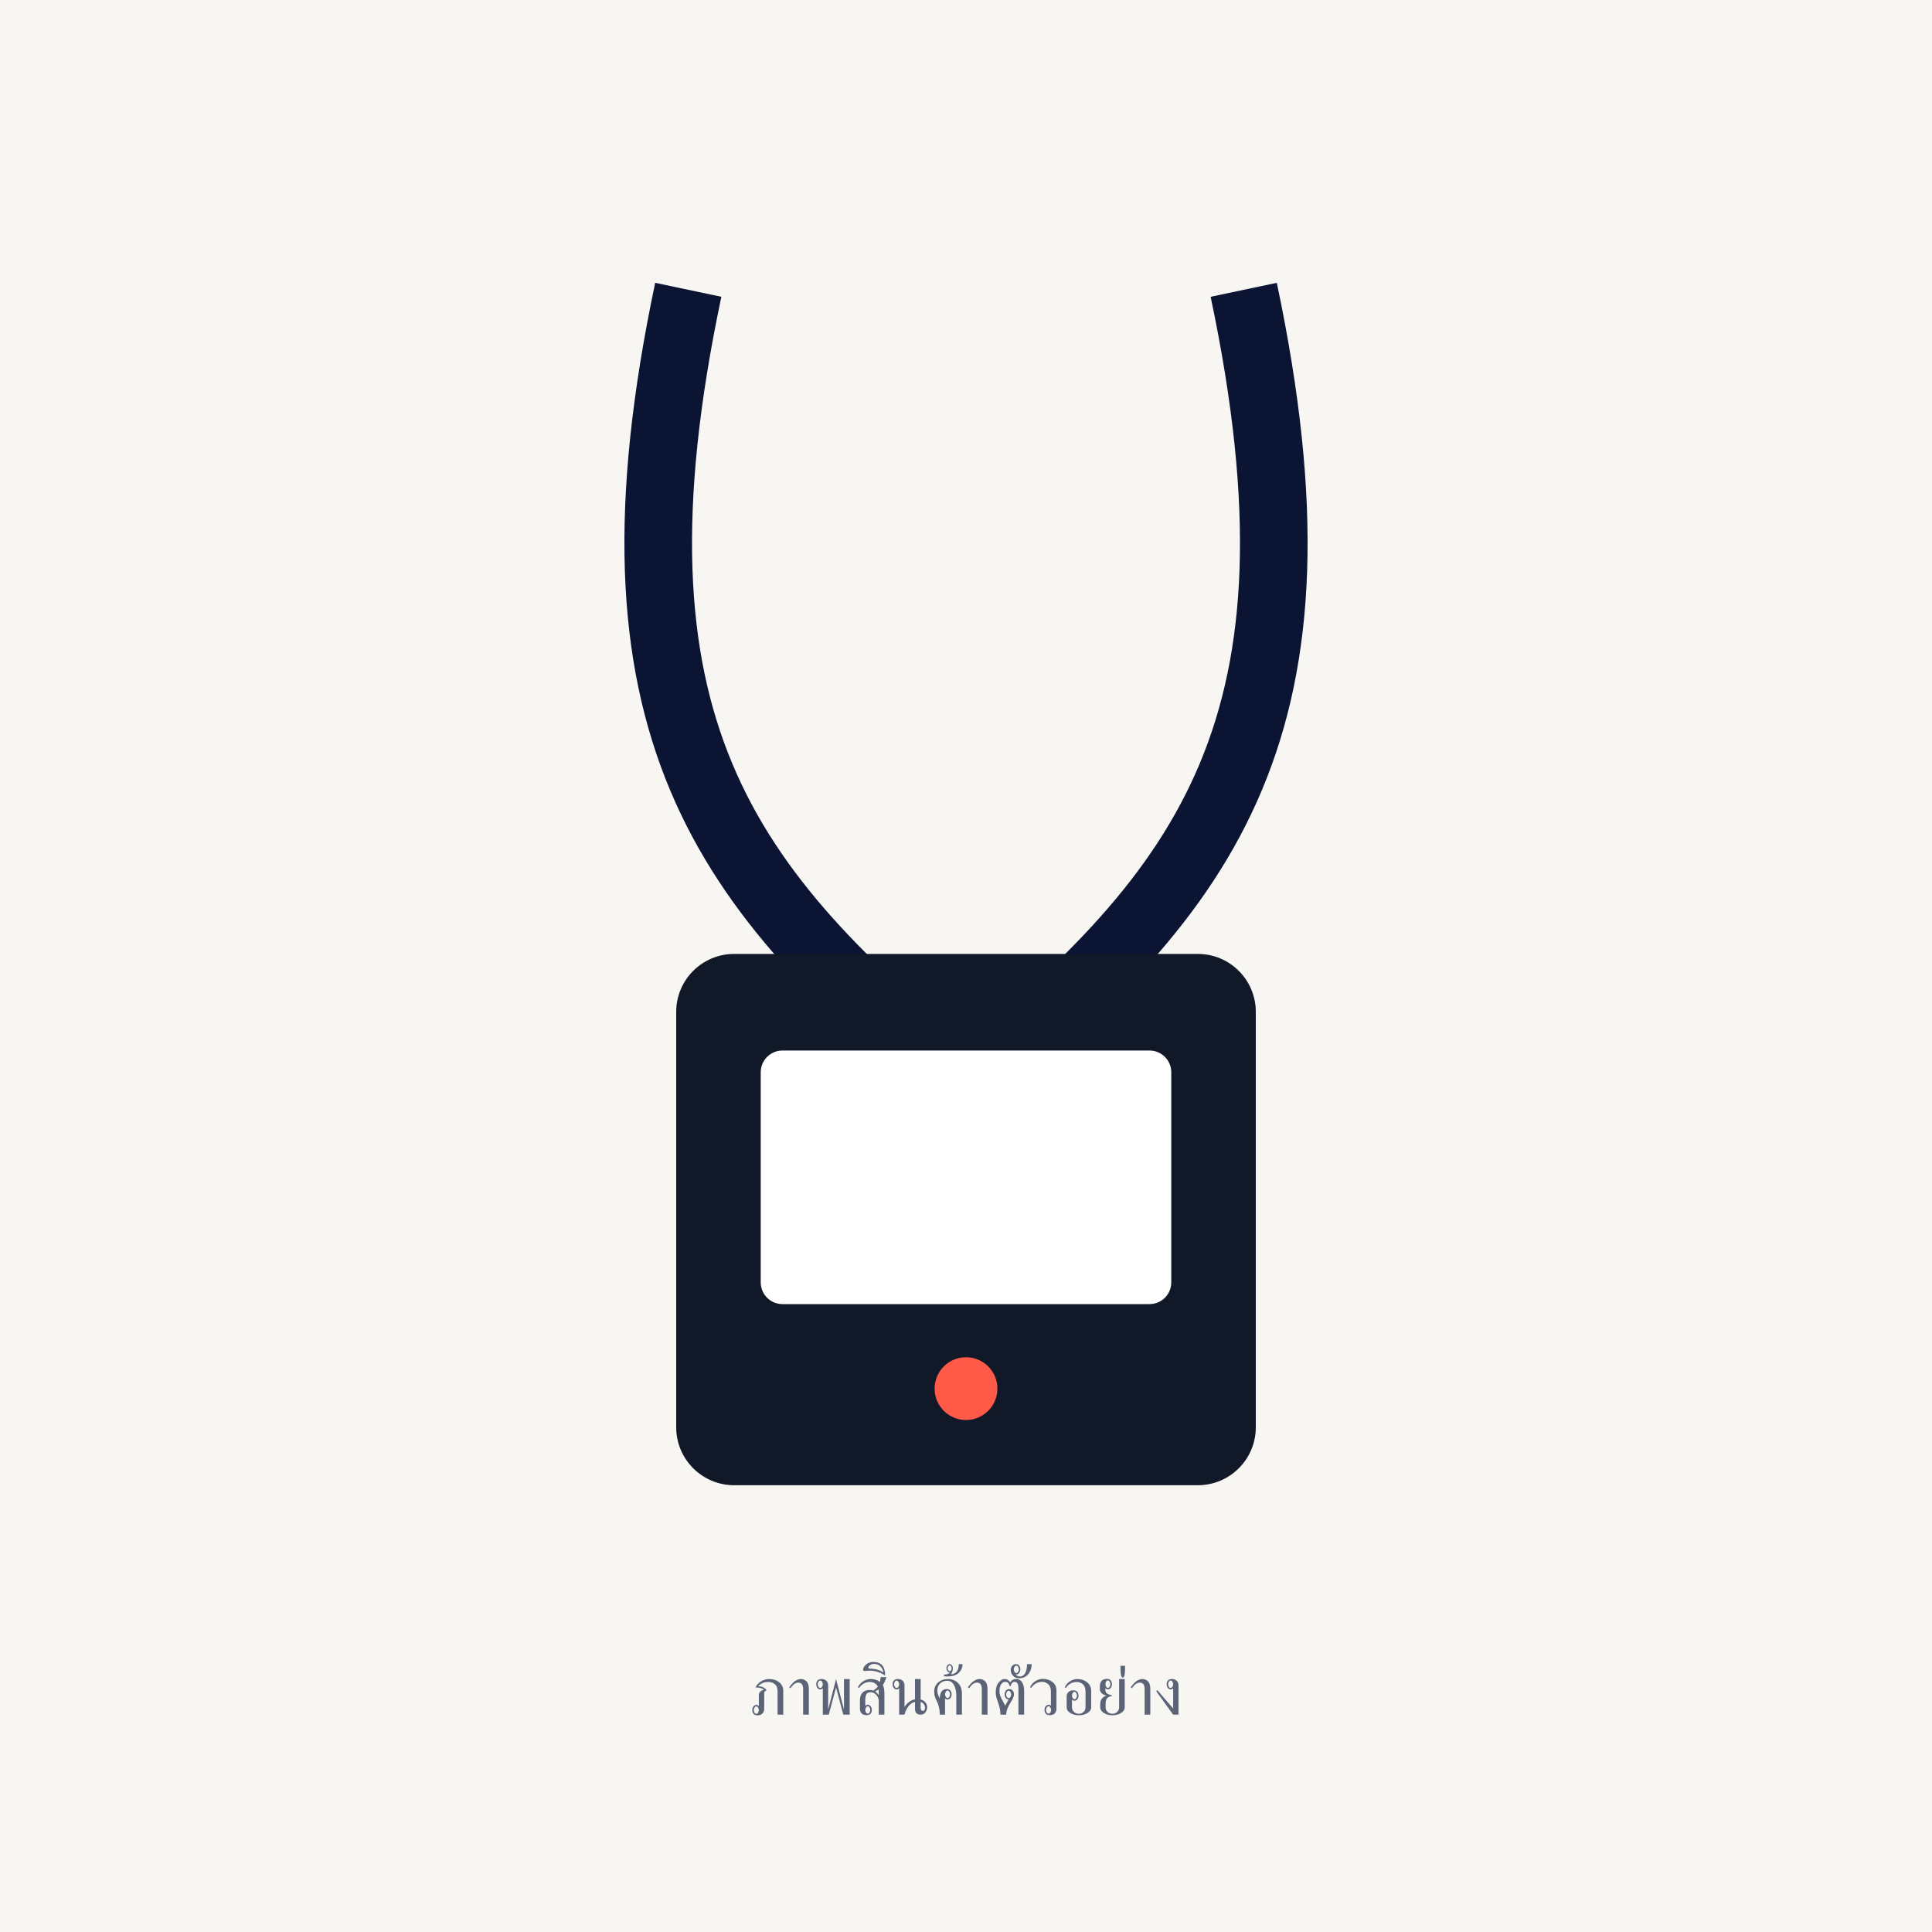
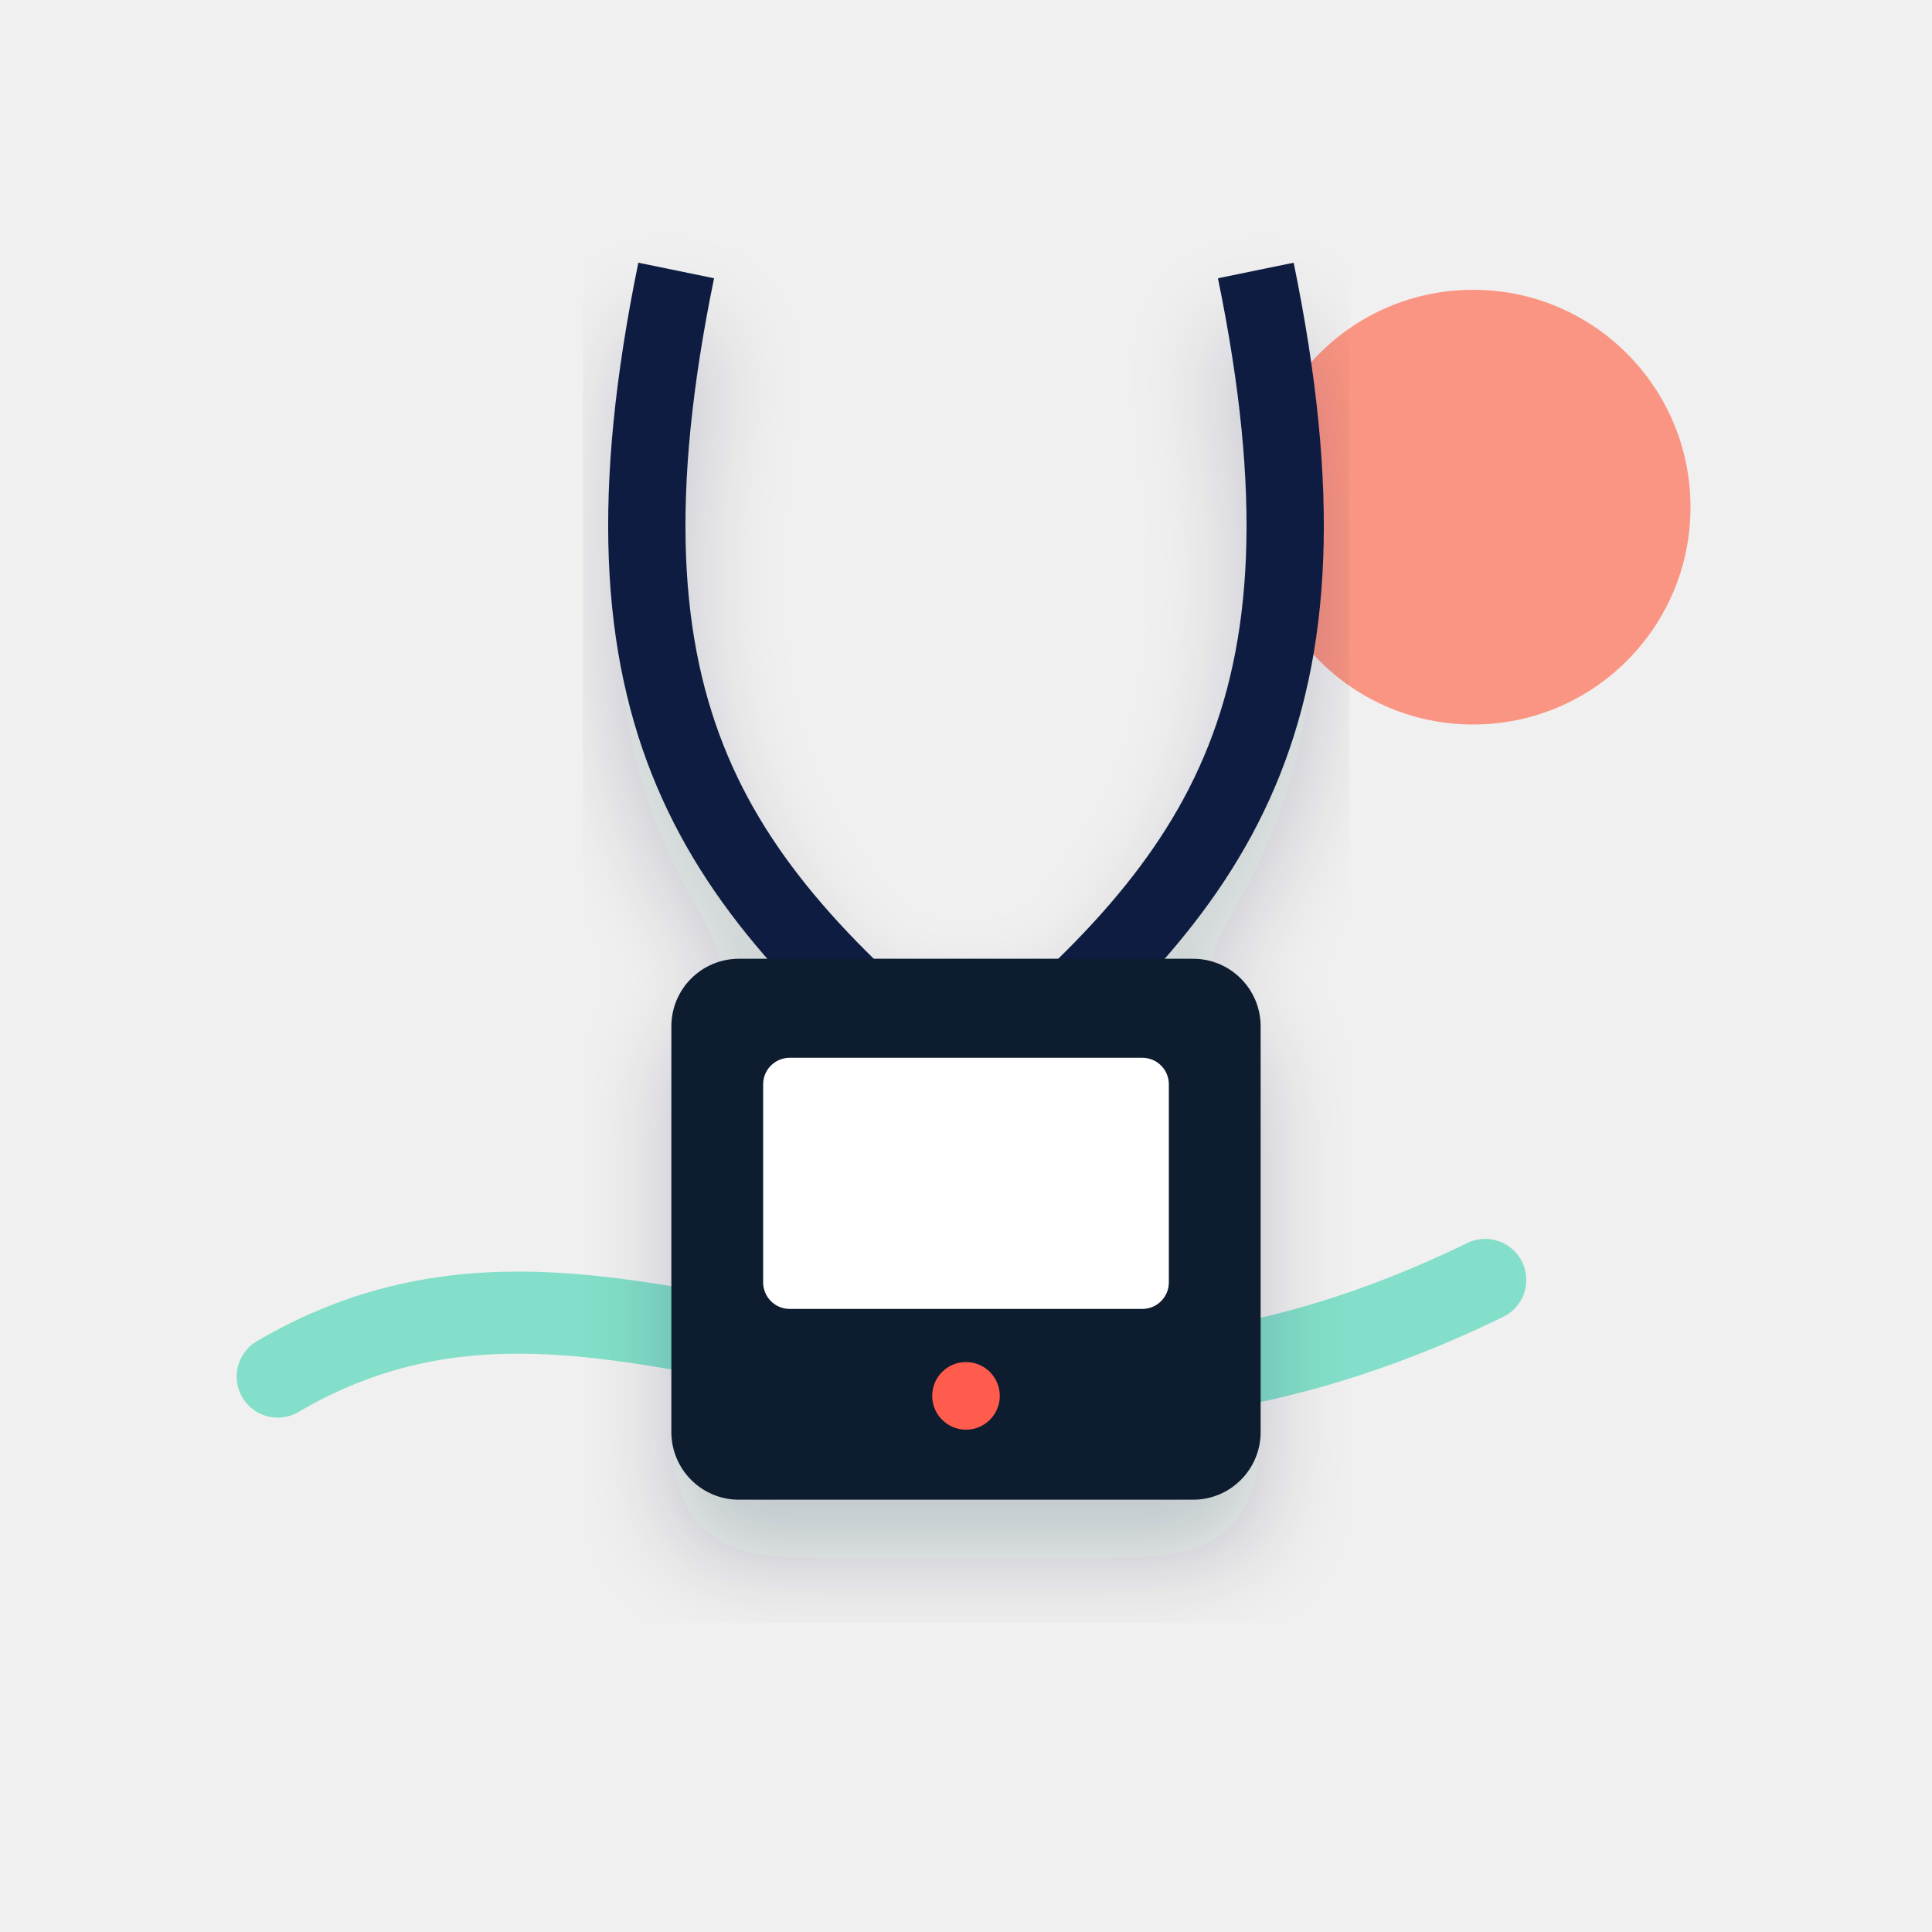
<svg xmlns="http://www.w3.org/2000/svg" viewBox="0 0 800 800">
-   <rect width="800" height="800" fill="#f7f6f2" />
-   <path d="M285 120c-38 180 14 248 115 330 101-82 153-150 115-330" fill="none" stroke="#0b1533" stroke-width="28" />
-   <rect x="280" y="395" width="240" height="220" rx="24" fill="#111827" />
-   <rect x="315" y="435" width="170" height="105" rx="9" fill="#fff" />
-   <circle cx="400" cy="575" r="13" fill="#ff5a47" />
-   <text x="400" y="710" text-anchor="middle" font-family="Tahoma,sans-serif" font-size="28" fill="#5b6477">ภาพสินค้าตัวอย่าง</text>
+   <defs>
+     <filter id="s">
+       <feDropShadow dx="0" dy="24" stdDeviation="19" flood-color="#16213f" flood-opacity=".2" />
+     </filter>
+   </defs>
+   <circle cx="610" cy="210" r="90" fill="#ff775f" opacity=".75" />
+   <path d="M115 570c145-85 270 72 500-40" fill="none" stroke="#54d7b8" stroke-width="34" stroke-linecap="round" opacity=".7" />
+   <g filter="url(#s)">
+     <path d="M280 112c-38 185 16 255 120 340 104-85 158-155 120-340" fill="none" stroke="#0a1d40" stroke-width="32" />
+     <rect x="278" y="397" width="244" height="224" rx="28" fill="#101a2e" />
+     <rect x="316" y="438" width="168" height="104" rx="11" fill="#fff" />
+     <circle cx="400" cy="578" r="14" fill="#ff5b4d" />
+   </g>
</svg>
